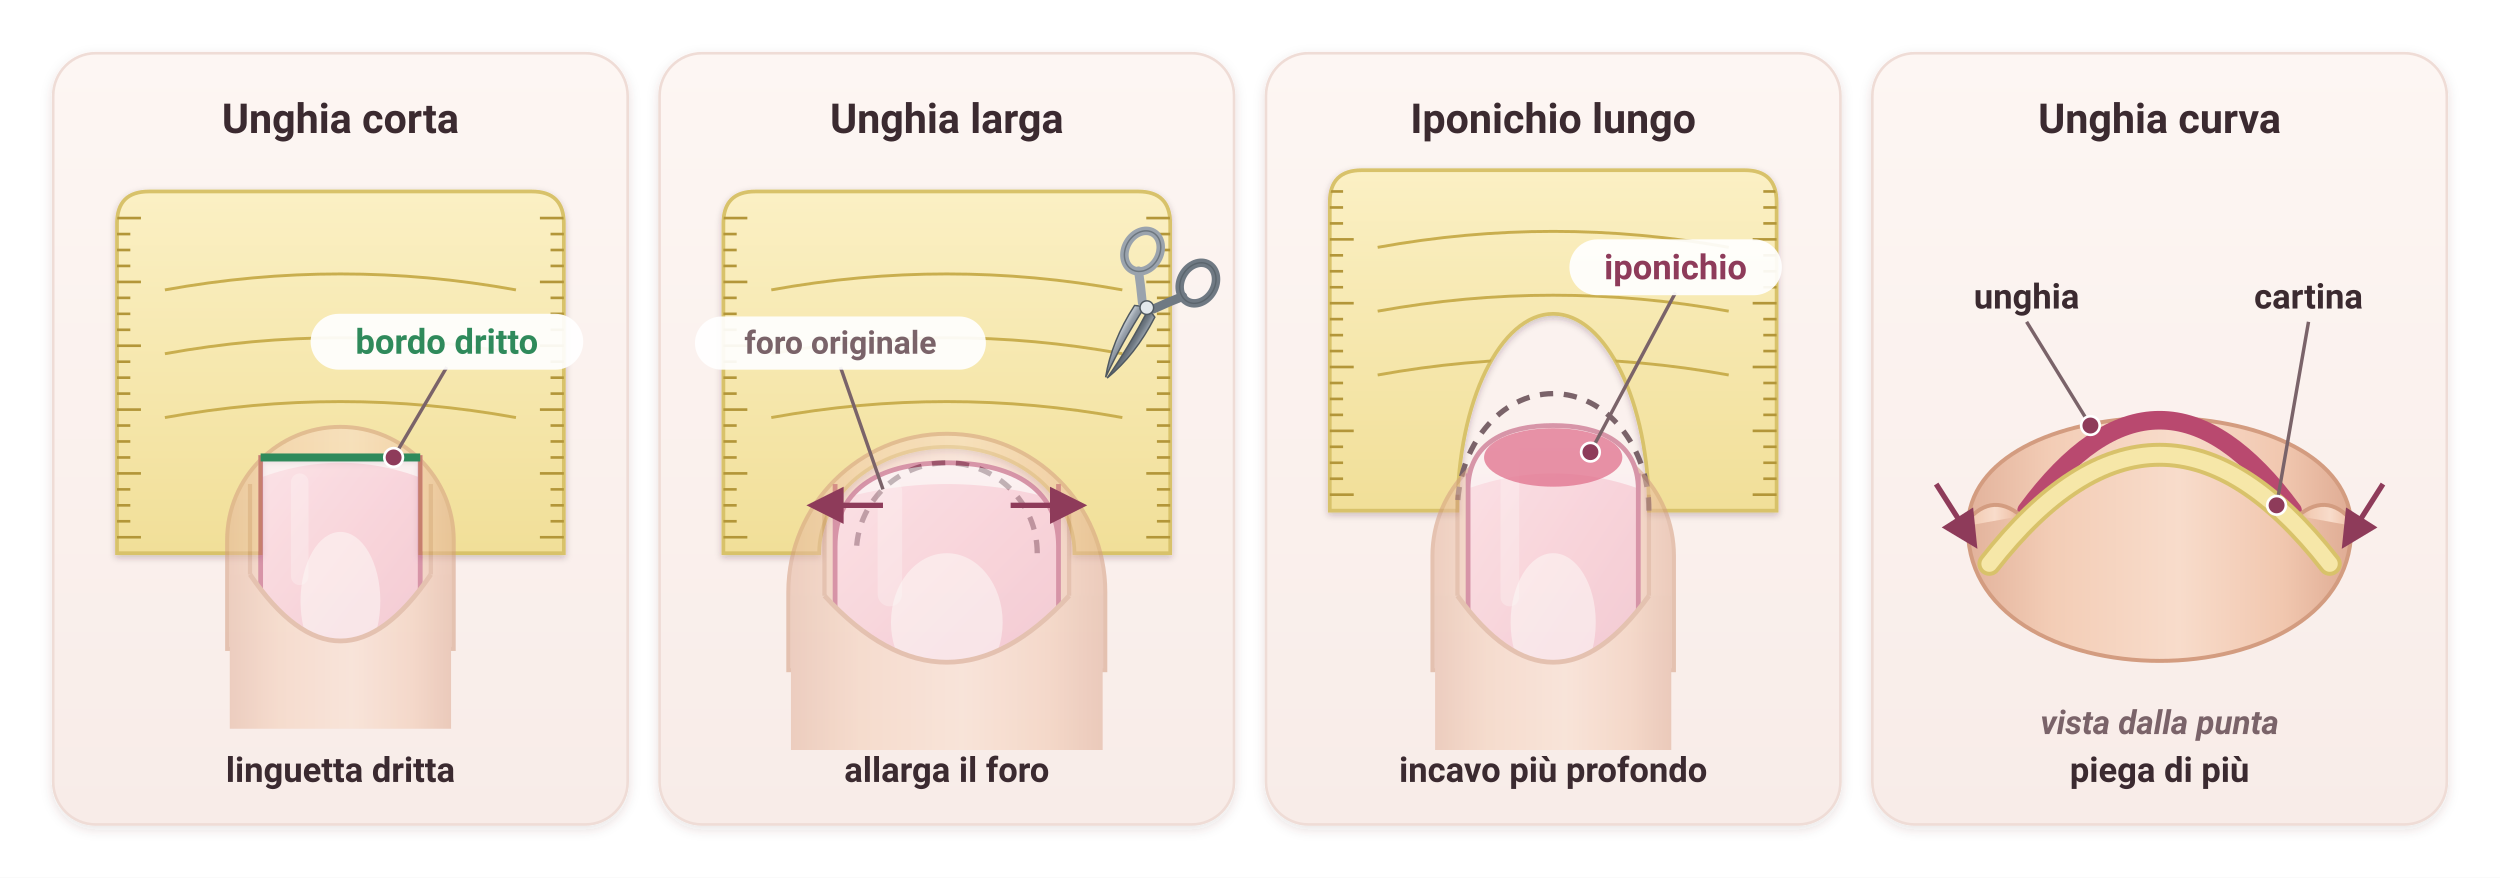
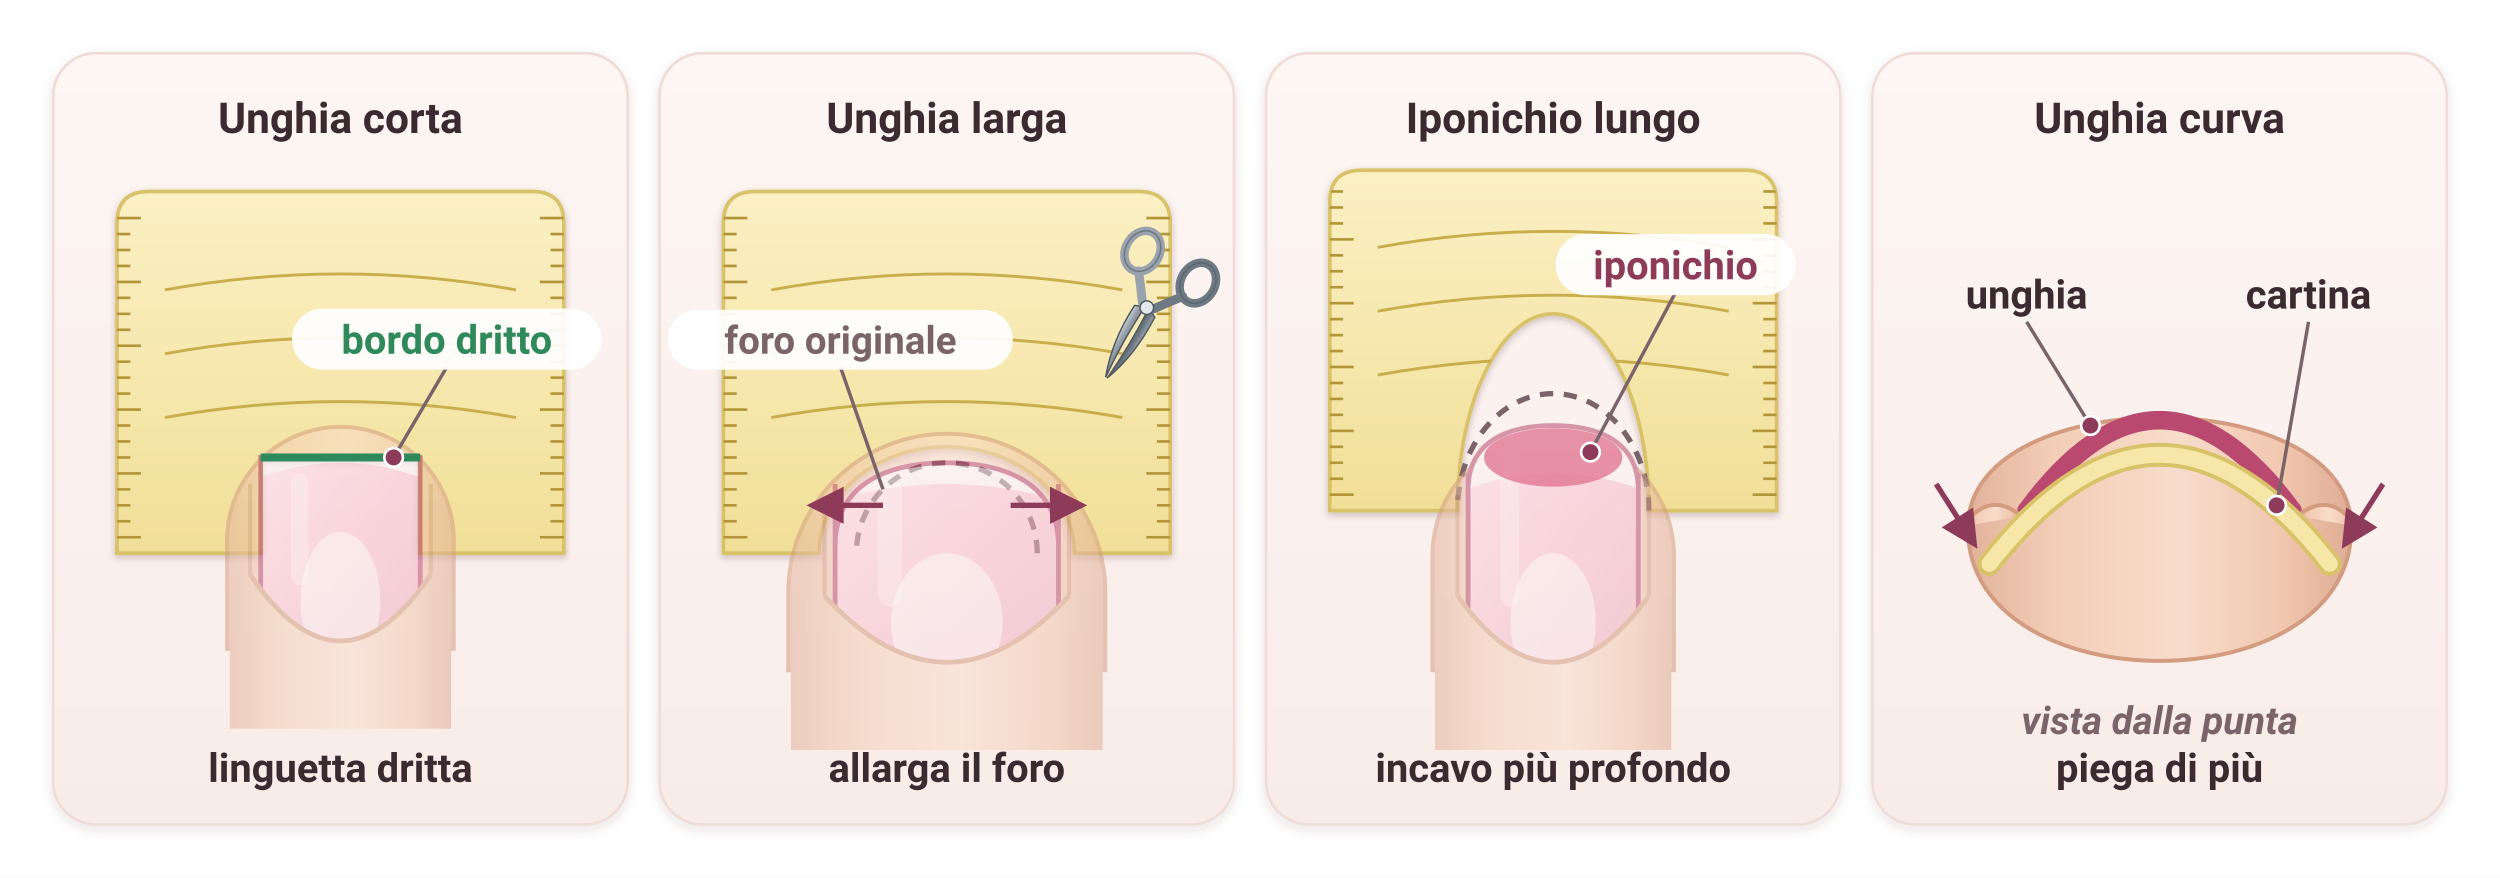
<svg xmlns="http://www.w3.org/2000/svg" viewBox="0 0 940 330" width="940" height="330" font-family="system-ui, -apple-system, 'Segoe UI', Roboto, Arial, sans-serif" role="img">
  <rect width="100%" height="100%" fill="#ffffff" />
  <defs>
    <linearGradient id="nxSkin" x1="0" y1="0" x2="1" y2="0">
      <stop offset="0" stop-color="#e2b29b" />
      <stop offset=".22" stop-color="#f3cdb6" />
      <stop offset=".55" stop-color="#f8dccb" />
      <stop offset=".82" stop-color="#f1c7af" />
      <stop offset="1" stop-color="#dfac94" />
    </linearGradient>
    <linearGradient id="nxNail" x1="0" y1="0" x2="1" y2="1">
      <stop offset="0" stop-color="#fbd6e0" />
      <stop offset=".45" stop-color="#f7c1cf" />
      <stop offset="1" stop-color="#eeaabd" />
    </linearGradient>
    <linearGradient id="nxFree" x1="0" y1="0" x2="0" y2="1">
      <stop offset="0" stop-color="#ffffff" />
      <stop offset="1" stop-color="#fbeef2" />
    </linearGradient>
    <linearGradient id="nxMetal" x1="0" y1="0" x2="0" y2="1">
      <stop offset="0" stop-color="#c9d0d7" />
      <stop offset=".45" stop-color="#9aa3ad" />
      <stop offset="1" stop-color="#7c8691" />
    </linearGradient>
    <linearGradient id="nxMetalD" x1="0" y1="0" x2="0" y2="1">
      <stop offset="0" stop-color="#9aa4ae" />
      <stop offset=".5" stop-color="#6f7983" />
      <stop offset="1" stop-color="#565f68" />
    </linearGradient>
    <linearGradient id="nxPanel" x1="0" y1="0" x2="0" y2="1">
      <stop offset="0" stop-color="#fdf6f3" />
      <stop offset="1" stop-color="#f8ece8" />
    </linearGradient>
    <filter id="nxSh" x="-5%" y="-5%" width="110%" height="115%">
      <feDropShadow dx="0" dy="1.5" stdDeviation="2.2" flood-color="#5a2a3a" flood-opacity=".13" />
    </filter>
    <filter id="nxShS" x="-20%" y="-20%" width="140%" height="150%">
      <feDropShadow dx="0" dy="1" stdDeviation="1.2" flood-color="#3b2a30" flood-opacity=".25" />
    </filter>
  </defs>
  <defs>
    <linearGradient id="bForm" x1="0" y1="0" x2="0" y2="1">
      <stop offset="0" stop-color="#fbf0c4" />
      <stop offset="1" stop-color="#f1df98" />
    </linearGradient>
  </defs>
  <defs>
    <marker id="ar" viewBox="0 0 10 10" refX="8" refY="5" markerWidth="7" markerHeight="7" orient="auto-start-reverse">
      <path d="M0,0 L10,5 L0,10 z" fill="#8e3b5a" />
    </marker>
    <marker id="arw" viewBox="0 0 10 10" refX="8" refY="5" markerWidth="7" markerHeight="7" orient="auto-start-reverse">
      <path d="M0,0 L10,5 L0,10 z" fill="#7a6369" />
    </marker>
  </defs>
  <defs>
    <clipPath id="k100">
      <rect x="20" y="20" width="216" height="290" rx="16" />
    </clipPath>
  </defs>
  <rect x="20" y="20" width="216" height="290" rx="16" fill="url(#nxPanel)" stroke="#efdcd6" stroke-width="1" filter="url(#nxSh)" />
  <g clip-path="url(#k100)">
    <defs>
      <clipPath id="fm98">
        <path d="M44.0,208.0 L44.0,84.0 Q44.0,72.0 56.0,72.0 L200.0,72.0 Q212.0,72.0 212.0,84.0 L212.0,208.0 L158.0,208.0 L158.0,172.0 L98.0,172.0 L98.0,208.0 Z" />
      </clipPath>
    </defs>
    <path d="M44.0,208.0 L44.0,84.0 Q44.0,72.0 56.0,72.0 L200.0,72.0 Q212.0,72.0 212.0,84.0 L212.0,208.0 L158.0,208.0 L158.0,172.0 L98.0,172.0 L98.0,208.0 Z" fill="url(#bForm)" stroke="#d8c26a" stroke-width="1.4" filter="url(#nxShS)" />
    <g clip-path="url(#fm98)">
      <path d="M62.0,157.0 Q128.0,145.0 194.0,157.0" fill="none" stroke="#c9ae4e" stroke-width="1.1" />
      <path d="M62.0,133.0 Q128.0,121.0 194.0,133.0" fill="none" stroke="#c9ae4e" stroke-width="1.1" />
      <path d="M62.0,109.0 Q128.0,97.0 194.0,109.0" fill="none" stroke="#c9ae4e" stroke-width="1.1" />
      <line x1="44.0" y1="202.0" x2="53.0" y2="202.0" stroke="#b39639" stroke-width="1" />
      <line x1="212.0" y1="202.0" x2="203.0" y2="202.0" stroke="#b39639" stroke-width="1" />
      <line x1="44.0" y1="196.0" x2="49.0" y2="196.0" stroke="#b39639" stroke-width="1" />
      <line x1="212.0" y1="196.0" x2="207.0" y2="196.0" stroke="#b39639" stroke-width="1" />
      <line x1="44.0" y1="190.0" x2="49.0" y2="190.0" stroke="#b39639" stroke-width="1" />
      <line x1="212.0" y1="190.0" x2="207.0" y2="190.0" stroke="#b39639" stroke-width="1" />
      <line x1="44.0" y1="184.0" x2="49.0" y2="184.0" stroke="#b39639" stroke-width="1" />
      <line x1="212.0" y1="184.0" x2="207.0" y2="184.0" stroke="#b39639" stroke-width="1" />
      <line x1="44.0" y1="178.0" x2="53.0" y2="178.0" stroke="#b39639" stroke-width="1" />
      <line x1="212.0" y1="178.0" x2="203.0" y2="178.0" stroke="#b39639" stroke-width="1" />
      <line x1="44.0" y1="172.0" x2="49.0" y2="172.0" stroke="#b39639" stroke-width="1" />
      <line x1="212.0" y1="172.0" x2="207.0" y2="172.0" stroke="#b39639" stroke-width="1" />
      <line x1="44.0" y1="166.0" x2="49.0" y2="166.0" stroke="#b39639" stroke-width="1" />
      <line x1="212.0" y1="166.0" x2="207.0" y2="166.0" stroke="#b39639" stroke-width="1" />
      <line x1="44.0" y1="160.0" x2="49.0" y2="160.0" stroke="#b39639" stroke-width="1" />
      <line x1="212.0" y1="160.0" x2="207.0" y2="160.0" stroke="#b39639" stroke-width="1" />
      <line x1="44.0" y1="154.0" x2="53.0" y2="154.0" stroke="#b39639" stroke-width="1" />
      <line x1="212.0" y1="154.0" x2="203.0" y2="154.0" stroke="#b39639" stroke-width="1" />
      <line x1="44.0" y1="148.0" x2="49.0" y2="148.0" stroke="#b39639" stroke-width="1" />
      <line x1="212.0" y1="148.0" x2="207.0" y2="148.0" stroke="#b39639" stroke-width="1" />
      <line x1="44.0" y1="142.0" x2="49.0" y2="142.0" stroke="#b39639" stroke-width="1" />
      <line x1="212.0" y1="142.0" x2="207.0" y2="142.0" stroke="#b39639" stroke-width="1" />
      <line x1="44.0" y1="136.0" x2="49.0" y2="136.0" stroke="#b39639" stroke-width="1" />
      <line x1="212.0" y1="136.0" x2="207.0" y2="136.0" stroke="#b39639" stroke-width="1" />
      <line x1="44.0" y1="130.0" x2="53.0" y2="130.0" stroke="#b39639" stroke-width="1" />
      <line x1="212.0" y1="130.0" x2="203.0" y2="130.0" stroke="#b39639" stroke-width="1" />
      <line x1="44.0" y1="124.0" x2="49.0" y2="124.0" stroke="#b39639" stroke-width="1" />
      <line x1="212.0" y1="124.0" x2="207.0" y2="124.0" stroke="#b39639" stroke-width="1" />
      <line x1="44.0" y1="118.0" x2="49.0" y2="118.0" stroke="#b39639" stroke-width="1" />
      <line x1="212.0" y1="118.0" x2="207.0" y2="118.0" stroke="#b39639" stroke-width="1" />
      <line x1="44.0" y1="112.0" x2="49.0" y2="112.0" stroke="#b39639" stroke-width="1" />
      <line x1="212.0" y1="112.0" x2="207.0" y2="112.0" stroke="#b39639" stroke-width="1" />
      <line x1="44.0" y1="106.0" x2="53.0" y2="106.0" stroke="#b39639" stroke-width="1" />
      <line x1="212.0" y1="106.0" x2="203.0" y2="106.0" stroke="#b39639" stroke-width="1" />
      <line x1="44.0" y1="100.0" x2="49.0" y2="100.0" stroke="#b39639" stroke-width="1" />
      <line x1="212.0" y1="100.0" x2="207.0" y2="100.0" stroke="#b39639" stroke-width="1" />
      <line x1="44.0" y1="94.0" x2="49.0" y2="94.0" stroke="#b39639" stroke-width="1" />
      <line x1="212.0" y1="94.0" x2="207.0" y2="94.0" stroke="#b39639" stroke-width="1" />
      <line x1="44.0" y1="88.0" x2="49.0" y2="88.0" stroke="#b39639" stroke-width="1" />
      <line x1="212.0" y1="88.0" x2="207.0" y2="88.0" stroke="#b39639" stroke-width="1" />
      <line x1="44.0" y1="82.0" x2="53.0" y2="82.0" stroke="#b39639" stroke-width="1" />
      <line x1="212.0" y1="82.0" x2="203.0" y2="82.0" stroke="#b39639" stroke-width="1" />
    </g>
    <g opacity="0.55">
      <path d="M85.4,244.0 L85.4,203.1 A42.6,42.6 0 0 1 170.6,203.1 L170.6,244.0 Z" fill="url(#nxSkin)" stroke="#d39c80" stroke-width="1.5" />
      <defs>
        <clipPath id="c99">
          <path d="M98.0,250.0 L158.0,250.0 L158.0,174.0 L158.0,172.0 L98.0,172.0 L98.0,174.0 Z" />
        </clipPath>
      </defs>
      <path d="M98.0,250.0 L158.0,250.0 L158.0,174.0 L158.0,172.0 L98.0,172.0 L98.0,174.0 Z" fill="url(#nxNail)" />
      <ellipse cx="128.0" cy="226.0" rx="15.0" ry="26.0" fill="#fff" opacity=".55" clip-path="url(#c99)" />
      <path d="M92.0,182.0 Q128.0,166.0 164.0,182.0 L164.0,112.0 L92.0,112.0 Z" fill="url(#nxFree)" clip-path="url(#c99)" />
      <rect x="109.4" y="178.0" width="6.6" height="42.0" rx="3.3" fill="#fff" opacity=".32" clip-path="url(#c99)" />
      <path d="M98.0,250.0 L158.0,250.0 L158.0,174.0 L158.0,172.0 L98.0,172.0 L98.0,174.0 Z" fill="none" stroke="#b9496f" stroke-width="1.8" />
      <path d="M86.4,216.0 L94.0,216.0 Q128.0,266.0 162.0,216.0 L169.6,216.0 L169.6,274.0 L86.4,274.0 Z" fill="url(#nxSkin)" />
      <path d="M94.0,216.0 Q128.0,266.0 162.0,216.0" fill="none" stroke="#d39c80" stroke-width="1.8" />
      <path d="M94.0,216.0 L94.0,182.0" stroke="#d39c80" stroke-width="1.6" />
      <path d="M162.0,216.0 L162.0,182.0" stroke="#d39c80" stroke-width="1.6" />
    </g>
    <line x1="98" y1="172" x2="158" y2="172" stroke="#2f8a5b" stroke-width="3" />
    <line x1="148" y1="172" x2="168" y2="138" stroke="#7a6369" stroke-width="1.3" />
    <circle cx="148" cy="172" r="3.5" fill="#8e3b5a" stroke="#fff" />
-     <rect x="116.8" y="118.0" width="102.5" height="21.0" rx="10.5" fill="#fff" opacity=".92" />
-     <text x="168.0" y="133.0" font-size="13" text-anchor="middle" font-weight="700" fill="#2f8a5b">bordo dritto</text>
+     <rect x="109.8" y="116.0" width="116.4" height="23.0" rx="11.5" fill="#fff" opacity=".92" />
+     <text x="168.0" y="133.0" font-size="15" text-anchor="middle" font-weight="700" fill="#2f8a5b">bordo dritto</text>
  </g>
-   <text x="128.0" y="50.0" font-size="15.5" text-anchor="middle" font-weight="700" fill="#3b2a30">Unghia corta</text>
-   <text x="128.0" y="294.0" font-size="13" text-anchor="middle" font-weight="700" fill="#3b2a30">linguetta dritta</text>
+   <text x="128.0" y="50.0" font-size="16.0" text-anchor="middle" font-weight="700" fill="#3b2a30">Unghia corta</text>
+   <text x="128.0" y="294.0" font-size="15" text-anchor="middle" font-weight="700" fill="#3b2a30">linguetta dritta</text>
  <defs>
    <clipPath id="k103">
      <rect x="248" y="20" width="216" height="290" rx="16" />
    </clipPath>
  </defs>
  <rect x="248" y="20" width="216" height="290" rx="16" fill="url(#nxPanel)" stroke="#efdcd6" stroke-width="1" filter="url(#nxSh)" />
  <g clip-path="url(#k103)">
    <defs>
      <clipPath id="fm101">
        <path d="M272.0,208.0 L272.0,84.0 Q272.0,72.0 284.0,72.0 L428.0,72.0 Q440.0,72.0 440.0,84.0 L440.0,208.0 L404.0,208.0 A48.0,40.0 0 0 0 308.0,208.0 Z" />
      </clipPath>
    </defs>
    <path d="M272.0,208.0 L272.0,84.0 Q272.0,72.0 284.0,72.0 L428.0,72.0 Q440.0,72.0 440.0,84.0 L440.0,208.0 L404.0,208.0 A48.0,40.0 0 0 0 308.0,208.0 Z" fill="url(#bForm)" stroke="#d8c26a" stroke-width="1.4" filter="url(#nxShS)" />
    <g clip-path="url(#fm101)">
      <path d="M290.0,157.0 Q356.0,145.0 422.0,157.0" fill="none" stroke="#c9ae4e" stroke-width="1.1" />
      <path d="M290.0,133.0 Q356.0,121.0 422.0,133.0" fill="none" stroke="#c9ae4e" stroke-width="1.1" />
      <path d="M290.0,109.0 Q356.0,97.0 422.0,109.0" fill="none" stroke="#c9ae4e" stroke-width="1.1" />
      <line x1="272.0" y1="202.0" x2="281.0" y2="202.0" stroke="#b39639" stroke-width="1" />
      <line x1="440.0" y1="202.0" x2="431.0" y2="202.0" stroke="#b39639" stroke-width="1" />
      <line x1="272.0" y1="196.0" x2="277.0" y2="196.0" stroke="#b39639" stroke-width="1" />
      <line x1="440.0" y1="196.0" x2="435.0" y2="196.0" stroke="#b39639" stroke-width="1" />
      <line x1="272.0" y1="190.0" x2="277.0" y2="190.0" stroke="#b39639" stroke-width="1" />
      <line x1="440.0" y1="190.0" x2="435.0" y2="190.0" stroke="#b39639" stroke-width="1" />
      <line x1="272.0" y1="184.0" x2="277.0" y2="184.0" stroke="#b39639" stroke-width="1" />
      <line x1="440.0" y1="184.0" x2="435.0" y2="184.0" stroke="#b39639" stroke-width="1" />
      <line x1="272.0" y1="178.0" x2="281.0" y2="178.0" stroke="#b39639" stroke-width="1" />
      <line x1="440.0" y1="178.0" x2="431.0" y2="178.0" stroke="#b39639" stroke-width="1" />
      <line x1="272.0" y1="172.0" x2="277.0" y2="172.0" stroke="#b39639" stroke-width="1" />
      <line x1="440.0" y1="172.0" x2="435.0" y2="172.0" stroke="#b39639" stroke-width="1" />
      <line x1="272.0" y1="166.0" x2="277.0" y2="166.0" stroke="#b39639" stroke-width="1" />
      <line x1="440.0" y1="166.0" x2="435.0" y2="166.0" stroke="#b39639" stroke-width="1" />
      <line x1="272.0" y1="160.0" x2="277.0" y2="160.0" stroke="#b39639" stroke-width="1" />
      <line x1="440.0" y1="160.0" x2="435.0" y2="160.0" stroke="#b39639" stroke-width="1" />
      <line x1="272.0" y1="154.0" x2="281.0" y2="154.0" stroke="#b39639" stroke-width="1" />
      <line x1="440.0" y1="154.0" x2="431.0" y2="154.0" stroke="#b39639" stroke-width="1" />
      <line x1="272.0" y1="148.0" x2="277.0" y2="148.0" stroke="#b39639" stroke-width="1" />
      <line x1="440.0" y1="148.0" x2="435.0" y2="148.0" stroke="#b39639" stroke-width="1" />
      <line x1="272.0" y1="142.0" x2="277.0" y2="142.0" stroke="#b39639" stroke-width="1" />
      <line x1="440.0" y1="142.0" x2="435.0" y2="142.0" stroke="#b39639" stroke-width="1" />
      <line x1="272.0" y1="136.0" x2="277.0" y2="136.0" stroke="#b39639" stroke-width="1" />
      <line x1="440.0" y1="136.0" x2="435.0" y2="136.0" stroke="#b39639" stroke-width="1" />
      <line x1="272.0" y1="130.0" x2="281.0" y2="130.0" stroke="#b39639" stroke-width="1" />
      <line x1="440.0" y1="130.0" x2="431.0" y2="130.0" stroke="#b39639" stroke-width="1" />
      <line x1="272.0" y1="124.0" x2="277.0" y2="124.0" stroke="#b39639" stroke-width="1" />
      <line x1="440.0" y1="124.0" x2="435.0" y2="124.0" stroke="#b39639" stroke-width="1" />
      <line x1="272.0" y1="118.0" x2="277.0" y2="118.0" stroke="#b39639" stroke-width="1" />
      <line x1="440.0" y1="118.0" x2="435.0" y2="118.0" stroke="#b39639" stroke-width="1" />
      <line x1="272.0" y1="112.0" x2="277.0" y2="112.0" stroke="#b39639" stroke-width="1" />
      <line x1="440.0" y1="112.0" x2="435.0" y2="112.0" stroke="#b39639" stroke-width="1" />
      <line x1="272.0" y1="106.0" x2="281.0" y2="106.0" stroke="#b39639" stroke-width="1" />
      <line x1="440.0" y1="106.0" x2="431.0" y2="106.0" stroke="#b39639" stroke-width="1" />
      <line x1="272.0" y1="100.0" x2="277.0" y2="100.0" stroke="#b39639" stroke-width="1" />
      <line x1="440.0" y1="100.0" x2="435.0" y2="100.0" stroke="#b39639" stroke-width="1" />
      <line x1="272.0" y1="94.0" x2="277.0" y2="94.0" stroke="#b39639" stroke-width="1" />
      <line x1="440.0" y1="94.0" x2="435.0" y2="94.0" stroke="#b39639" stroke-width="1" />
      <line x1="272.0" y1="88.0" x2="277.0" y2="88.0" stroke="#b39639" stroke-width="1" />
      <line x1="440.0" y1="88.0" x2="435.0" y2="88.0" stroke="#b39639" stroke-width="1" />
      <line x1="272.0" y1="82.0" x2="281.0" y2="82.0" stroke="#b39639" stroke-width="1" />
      <line x1="440.0" y1="82.0" x2="431.0" y2="82.0" stroke="#b39639" stroke-width="1" />
    </g>
    <path d="M390,208 A34,34 0 0 0 322,208" fill="none" stroke="#7a6369" stroke-width="2" stroke-dasharray="5 4" />
    <g opacity="0.55">
      <path d="M296.4,252.0 L296.4,222.7 A59.6,59.6 0 0 1 415.6,222.7 L415.6,252.0 Z" fill="url(#nxSkin)" stroke="#d39c80" stroke-width="1.5" />
      <defs>
        <clipPath id="c102">
          <path d="M314.0,258.0 L398.0,258.0 L398.0,182.0 L398.0,205.5 C398.0,182.4 379.1,174.0 356.0,174.0 C332.9,174.0 314.0,182.4 314.0,205.5 L314.0,182.0 Z" />
        </clipPath>
      </defs>
      <path d="M314.0,258.0 L398.0,258.0 L398.0,182.0 L398.0,205.5 C398.0,182.4 379.1,174.0 356.0,174.0 C332.9,174.0 314.0,182.4 314.0,205.5 L314.0,182.0 Z" fill="url(#nxNail)" />
      <ellipse cx="356.0" cy="234.0" rx="21.0" ry="26.0" fill="#fff" opacity=".55" clip-path="url(#c102)" />
      <path d="M308.0,190.0 Q356.0,174.0 404.0,190.0 L404.0,114.0 L308.0,114.0 Z" fill="url(#nxFree)" clip-path="url(#c102)" />
      <rect x="330.0" y="180.0" width="9.2" height="48.0" rx="4.6" fill="#fff" opacity=".32" clip-path="url(#c102)" />
      <path d="M314.0,258.0 L398.0,258.0 L398.0,182.0 L398.0,205.5 C398.0,182.4 379.1,174.0 356.0,174.0 C332.9,174.0 314.0,182.4 314.0,205.5 L314.0,182.0 Z" fill="none" stroke="#b9496f" stroke-width="1.8" />
      <path d="M297.4,224.0 L310.0,224.0 Q356.0,274.0 402.0,224.0 L414.6,224.0 L414.6,282.0 L297.4,282.0 Z" fill="url(#nxSkin)" />
      <path d="M310.0,224.0 Q356.0,274.0 402.0,224.0" fill="none" stroke="#d39c80" stroke-width="1.8" />
      <path d="M310.0,224.0 L310.0,190.0" stroke="#d39c80" stroke-width="1.6" />
      <path d="M402.0,224.0 L402.0,190.0" stroke="#d39c80" stroke-width="1.6" />
    </g>
    <line x1="332.0" y1="190.0" x2="306.0" y2="190.0" stroke="#8e3b5a" stroke-width="2" marker-end="url(#ar)" />
    <line x1="380.0" y1="190.0" x2="406.0" y2="190.0" stroke="#8e3b5a" stroke-width="2" marker-end="url(#ar)" />
    <g transform="translate(416.0,142.0) rotate(-60.0) scale(0.80)">
      <path d="M0,-0.4 Q16,-6.5 36,-5.5 L38,-1 Q18,-2 0,-0.4 Z" fill="url(#nxMetal)" stroke="#4f5860" stroke-width=".7" />
      <path d="M39,-3 Q46,-8 51,-12" stroke="#9aa3ad" stroke-width="4.2" stroke-linecap="round" fill="none" />
      <ellipse cx="60" cy="-15" rx="10" ry="8" fill="none" stroke="#9aa3ad" stroke-width="4" />
      <ellipse cx="60" cy="-15" rx="10" ry="8" fill="none" stroke="#4f5860" stroke-width=".7" stroke-opacity=".6" />
      <g transform="scale(1,-1)">
        <path d="M0,-0.4 Q16,-6.5 36,-5.5 L38,-1 Q18,-2 0,-0.4 Z" fill="url(#nxMetalD)" stroke="#4f5860" stroke-width=".7" />
        <path d="M39,-3 Q46,-8 51,-12" stroke="#6f7983" stroke-width="4.2" stroke-linecap="round" fill="none" />
        <ellipse cx="60" cy="-15" rx="10" ry="8" fill="none" stroke="#6f7983" stroke-width="4" />
        <ellipse cx="60" cy="-15" rx="10" ry="8" fill="none" stroke="#4f5860" stroke-width=".7" stroke-opacity=".6" />
      </g>
      <circle cx="38" cy="0" r="3.2" fill="#e3e8ec" stroke="#4f5860" stroke-width=".7" />
    </g>
    <line x1="332" y1="184" x2="316" y2="138" stroke="#7a6369" stroke-width="1.3" />
-     <rect x="261.3" y="119.0" width="109.4" height="20.0" rx="10.0" fill="#fff" opacity=".92" />
-     <text x="316.0" y="133.0" font-size="12" text-anchor="middle" font-weight="700" fill="#7a6369">foro originale</text>
+     <rect x="251.1" y="116.5" width="129.7" height="22.5" rx="11.2" fill="#fff" opacity=".92" />
+     <text x="316.0" y="133.0" font-size="14.5" text-anchor="middle" font-weight="700" fill="#7a6369">foro originale</text>
  </g>
-   <text x="356.0" y="50.0" font-size="15.5" text-anchor="middle" font-weight="700" fill="#3b2a30">Unghia larga</text>
-   <text x="356.0" y="294.0" font-size="13" text-anchor="middle" font-weight="700" fill="#3b2a30">allarga il foro</text>
+   <text x="356.0" y="50.0" font-size="16.0" text-anchor="middle" font-weight="700" fill="#3b2a30">Unghia larga</text>
+   <text x="356.0" y="294.0" font-size="15" text-anchor="middle" font-weight="700" fill="#3b2a30">allarga il foro</text>
  <defs>
    <clipPath id="k106">
      <rect x="476" y="20" width="216" height="290" rx="16" />
    </clipPath>
  </defs>
  <rect x="476" y="20" width="216" height="290" rx="16" fill="url(#nxPanel)" stroke="#efdcd6" stroke-width="1" filter="url(#nxSh)" />
  <g clip-path="url(#k106)">
    <defs>
      <clipPath id="fm104">
        <path d="M500.0,192.0 L500.0,76.0 Q500.0,64.0 512.0,64.0 L656.0,64.0 Q668.0,64.0 668.0,76.0 L668.0,192.0 L620.0,192.0 A36.0,74.0 0 0 0 548.0,192.0 Z" />
      </clipPath>
    </defs>
    <path d="M500.0,192.0 L500.0,76.0 Q500.0,64.0 512.0,64.0 L656.0,64.0 Q668.0,64.0 668.0,76.0 L668.0,192.0 L620.0,192.0 A36.0,74.0 0 0 0 548.0,192.0 Z" fill="url(#bForm)" stroke="#d8c26a" stroke-width="1.4" filter="url(#nxShS)" />
    <g clip-path="url(#fm104)">
      <path d="M518.0,141.0 Q584.0,129.0 650.0,141.0" fill="none" stroke="#c9ae4e" stroke-width="1.1" />
      <path d="M518.0,117.0 Q584.0,105.0 650.0,117.0" fill="none" stroke="#c9ae4e" stroke-width="1.1" />
      <path d="M518.0,93.0 Q584.0,81.0 650.0,93.0" fill="none" stroke="#c9ae4e" stroke-width="1.1" />
      <line x1="500.0" y1="186.0" x2="509.0" y2="186.0" stroke="#b39639" stroke-width="1" />
      <line x1="668.0" y1="186.0" x2="659.0" y2="186.0" stroke="#b39639" stroke-width="1" />
      <line x1="500.0" y1="180.0" x2="505.0" y2="180.0" stroke="#b39639" stroke-width="1" />
      <line x1="668.0" y1="180.0" x2="663.0" y2="180.0" stroke="#b39639" stroke-width="1" />
      <line x1="500.0" y1="174.0" x2="505.0" y2="174.0" stroke="#b39639" stroke-width="1" />
      <line x1="668.0" y1="174.0" x2="663.0" y2="174.0" stroke="#b39639" stroke-width="1" />
      <line x1="500.0" y1="168.0" x2="505.0" y2="168.0" stroke="#b39639" stroke-width="1" />
      <line x1="668.0" y1="168.0" x2="663.0" y2="168.0" stroke="#b39639" stroke-width="1" />
      <line x1="500.0" y1="162.0" x2="509.0" y2="162.0" stroke="#b39639" stroke-width="1" />
      <line x1="668.0" y1="162.0" x2="659.0" y2="162.0" stroke="#b39639" stroke-width="1" />
      <line x1="500.0" y1="156.0" x2="505.0" y2="156.0" stroke="#b39639" stroke-width="1" />
      <line x1="668.0" y1="156.0" x2="663.0" y2="156.0" stroke="#b39639" stroke-width="1" />
      <line x1="500.0" y1="150.0" x2="505.0" y2="150.0" stroke="#b39639" stroke-width="1" />
      <line x1="668.0" y1="150.0" x2="663.0" y2="150.0" stroke="#b39639" stroke-width="1" />
      <line x1="500.0" y1="144.0" x2="505.0" y2="144.0" stroke="#b39639" stroke-width="1" />
      <line x1="668.0" y1="144.0" x2="663.0" y2="144.0" stroke="#b39639" stroke-width="1" />
      <line x1="500.0" y1="138.0" x2="509.0" y2="138.0" stroke="#b39639" stroke-width="1" />
      <line x1="668.0" y1="138.0" x2="659.0" y2="138.0" stroke="#b39639" stroke-width="1" />
      <line x1="500.0" y1="132.0" x2="505.0" y2="132.0" stroke="#b39639" stroke-width="1" />
      <line x1="668.0" y1="132.0" x2="663.0" y2="132.0" stroke="#b39639" stroke-width="1" />
      <line x1="500.0" y1="126.0" x2="505.0" y2="126.0" stroke="#b39639" stroke-width="1" />
      <line x1="668.0" y1="126.0" x2="663.0" y2="126.0" stroke="#b39639" stroke-width="1" />
      <line x1="500.0" y1="120.0" x2="505.0" y2="120.0" stroke="#b39639" stroke-width="1" />
      <line x1="668.0" y1="120.0" x2="663.0" y2="120.0" stroke="#b39639" stroke-width="1" />
      <line x1="500.0" y1="114.0" x2="509.0" y2="114.0" stroke="#b39639" stroke-width="1" />
      <line x1="668.0" y1="114.0" x2="659.0" y2="114.0" stroke="#b39639" stroke-width="1" />
      <line x1="500.0" y1="108.0" x2="505.0" y2="108.0" stroke="#b39639" stroke-width="1" />
      <line x1="668.0" y1="108.0" x2="663.0" y2="108.0" stroke="#b39639" stroke-width="1" />
      <line x1="500.0" y1="102.0" x2="505.0" y2="102.0" stroke="#b39639" stroke-width="1" />
      <line x1="668.0" y1="102.0" x2="663.0" y2="102.0" stroke="#b39639" stroke-width="1" />
      <line x1="500.0" y1="96.0" x2="505.0" y2="96.0" stroke="#b39639" stroke-width="1" />
      <line x1="668.0" y1="96.0" x2="663.0" y2="96.0" stroke="#b39639" stroke-width="1" />
      <line x1="500.0" y1="90.0" x2="509.0" y2="90.0" stroke="#b39639" stroke-width="1" />
      <line x1="668.0" y1="90.0" x2="659.0" y2="90.0" stroke="#b39639" stroke-width="1" />
      <line x1="500.0" y1="84.0" x2="505.0" y2="84.0" stroke="#b39639" stroke-width="1" />
      <line x1="668.0" y1="84.0" x2="663.0" y2="84.0" stroke="#b39639" stroke-width="1" />
      <line x1="500.0" y1="78.0" x2="505.0" y2="78.0" stroke="#b39639" stroke-width="1" />
      <line x1="668.0" y1="78.0" x2="663.0" y2="78.0" stroke="#b39639" stroke-width="1" />
      <line x1="500.0" y1="72.0" x2="505.0" y2="72.0" stroke="#b39639" stroke-width="1" />
      <line x1="668.0" y1="72.0" x2="663.0" y2="72.0" stroke="#b39639" stroke-width="1" />
    </g>
    <path d="M620,192 A36,44 0 0 0 548,192" fill="none" stroke="#7a6369" stroke-width="2" stroke-dasharray="5 4" />
    <g opacity="0.55">
      <path d="M538.6,252.0 L538.6,209.0 A45.4,45.4 0 0 1 629.4,209.0 L629.4,252.0 Z" fill="url(#nxSkin)" stroke="#d39c80" stroke-width="1.5" />
      <defs>
        <clipPath id="c105">
          <path d="M552.0,258.0 L616.0,258.0 L616.0,178.0 L616.0,184.0 C616.0,166.4 601.6,160.0 584.0,160.0 C566.4,160.0 552.0,166.4 552.0,184.0 L552.0,178.0 Z" />
        </clipPath>
      </defs>
      <path d="M552.0,258.0 L616.0,258.0 L616.0,178.0 L616.0,184.0 C616.0,166.4 601.6,160.0 584.0,160.0 C566.4,160.0 552.0,166.4 552.0,184.0 L552.0,178.0 Z" fill="url(#nxNail)" />
      <ellipse cx="584.0" cy="234.0" rx="16.0" ry="26.0" fill="#fff" opacity=".55" clip-path="url(#c105)" />
      <path d="M546.0,186.0 Q584.0,170.0 622.0,186.0 L622.0,100.0 L546.0,100.0 Z" fill="url(#nxFree)" clip-path="url(#c105)" />
      <rect x="564.2" y="166.0" width="7.0" height="62.0" rx="3.5" fill="#fff" opacity=".32" clip-path="url(#c105)" />
      <path d="M552.0,258.0 L616.0,258.0 L616.0,178.0 L616.0,184.0 C616.0,166.4 601.6,160.0 584.0,160.0 C566.4,160.0 552.0,166.4 552.0,184.0 L552.0,178.0 Z" fill="none" stroke="#b9496f" stroke-width="1.8" />
      <path d="M539.6,224.0 L548.0,224.0 Q584.0,274.0 620.0,224.0 L628.4,224.0 L628.4,282.0 L539.6,282.0 Z" fill="url(#nxSkin)" />
      <path d="M548.0,224.0 Q584.0,274.0 620.0,224.0" fill="none" stroke="#d39c80" stroke-width="1.8" />
      <path d="M548.0,224.0 L548.0,186.0" stroke="#d39c80" stroke-width="1.6" />
      <path d="M620.0,224.0 L620.0,186.0" stroke="#d39c80" stroke-width="1.6" />
    </g>
    <ellipse cx="584" cy="172" rx="26" ry="11" fill="#e0708c" opacity=".75" />
    <line x1="598" y1="170" x2="630" y2="110" stroke="#7a6369" stroke-width="1.3" />
    <circle cx="598" cy="170" r="3.5" fill="#8e3b5a" stroke="#fff" />
-     <rect x="590.1" y="90.0" width="79.9" height="21.0" rx="10.5" fill="#fff" opacity=".92" />
-     <text x="630.0" y="105.0" font-size="13" text-anchor="middle" font-weight="700" fill="#8e3b5a">iponichio</text>
+     <rect x="584.9" y="88.0" width="90.3" height="23.0" rx="11.5" fill="#fff" opacity=".92" />
+     <text x="630.0" y="105.0" font-size="15" text-anchor="middle" font-weight="700" fill="#8e3b5a">iponichio</text>
  </g>
-   <text x="584.0" y="50.0" font-size="15.5" text-anchor="middle" font-weight="700" fill="#3b2a30">Iponichio lungo</text>
-   <text x="584.0" y="294.0" font-size="13" text-anchor="middle" font-weight="700" fill="#3b2a30">incavo più profondo</text>
+   <text x="584.0" y="50.0" font-size="16.0" text-anchor="middle" font-weight="700" fill="#3b2a30">Iponichio lungo</text>
+   <text x="584.0" y="294.0" font-size="15" text-anchor="middle" font-weight="700" fill="#3b2a30">incavo più profondo</text>
  <defs>
    <clipPath id="k107">
      <rect x="704" y="20" width="216" height="290" rx="16" />
    </clipPath>
  </defs>
  <rect x="704" y="20" width="216" height="290" rx="16" fill="url(#nxPanel)" stroke="#efdcd6" stroke-width="1" filter="url(#nxSh)" />
  <g clip-path="url(#k107)">
    <path d="M740.0,196.0 C736.0,266.0 888.0,266.0 884.0,196.0 C880.0,144.0 744.0,144.0 740.0,196.0 Z" fill="url(#nxSkin)" stroke="#d39c80" stroke-width="1.5" />
    <path d="M762.0,192.0 Q812.0,124.0 862.0,192.0" fill="none" stroke="#b9496f" stroke-width="7" stroke-linecap="round" />
    <path d="M738.0,198.0 q10.0,-14 22.0,-4" fill="url(#nxSkin)" stroke="#d39c80" stroke-width="1.5" />
    <path d="M886.0,198.0 q-10.0,-14 -22.0,-4" fill="url(#nxSkin)" stroke="#d39c80" stroke-width="1.5" />
    <path d="M748,212 Q812,130 876,212" fill="none" stroke="#d8c26a" stroke-width="9" stroke-linecap="round" />
    <path d="M748,212 Q812,130 876,212" fill="none" stroke="#f6e7a8" stroke-width="6" stroke-linecap="round" />
    <line x1="728.0" y1="182.0" x2="742.0" y2="204.0" stroke="#8e3b5a" stroke-width="2" marker-end="url(#ar)" />
    <line x1="896.0" y1="182.0" x2="882.0" y2="204.0" stroke="#8e3b5a" stroke-width="2" marker-end="url(#ar)" />
    <line x1="786.0" y1="160.0" x2="762.0" y2="121.0" stroke="#7a6369" stroke-width="1.3" />
    <circle cx="786.0" cy="160.0" r="3.5" fill="#8e3b5a" stroke="#fff" stroke-width="1" />
-     <text x="762.0" y="116.0" font-size="13" text-anchor="middle" font-weight="700" fill="#3b2a30">unghia</text>
+     <text x="762.0" y="116.0" font-size="15" text-anchor="middle" font-weight="700" fill="#3b2a30">unghia</text>
    <line x1="856.0" y1="190.0" x2="868.0" y2="121.0" stroke="#7a6369" stroke-width="1.3" />
    <circle cx="856.0" cy="190.0" r="3.5" fill="#8e3b5a" stroke="#fff" stroke-width="1" />
-     <text x="868.0" y="116.0" font-size="13" text-anchor="middle" font-weight="700" fill="#3b2a30">cartina</text>
-     <text x="812.0" y="276.0" font-size="12.5" text-anchor="middle" font-weight="600" fill="#7a6369" font-style="italic">vista dalla punta</text>
+     <text x="868.0" y="116.0" font-size="15" text-anchor="middle" font-weight="700" fill="#3b2a30">cartina</text>
+     <text x="812.0" y="276.0" font-size="14.5" text-anchor="middle" font-weight="600" fill="#7a6369" font-style="italic">vista dalla punta</text>
  </g>
-   <text x="812.0" y="50.0" font-size="15.5" text-anchor="middle" font-weight="700" fill="#3b2a30">Unghia curva</text>
-   <text x="812.0" y="294.0" font-size="13" text-anchor="middle" font-weight="700" fill="#3b2a30">piega di più</text>
+   <text x="812.0" y="50.0" font-size="16.0" text-anchor="middle" font-weight="700" fill="#3b2a30">Unghia curva</text>
+   <text x="812.0" y="294.0" font-size="15" text-anchor="middle" font-weight="700" fill="#3b2a30">piega di più</text>
</svg>
